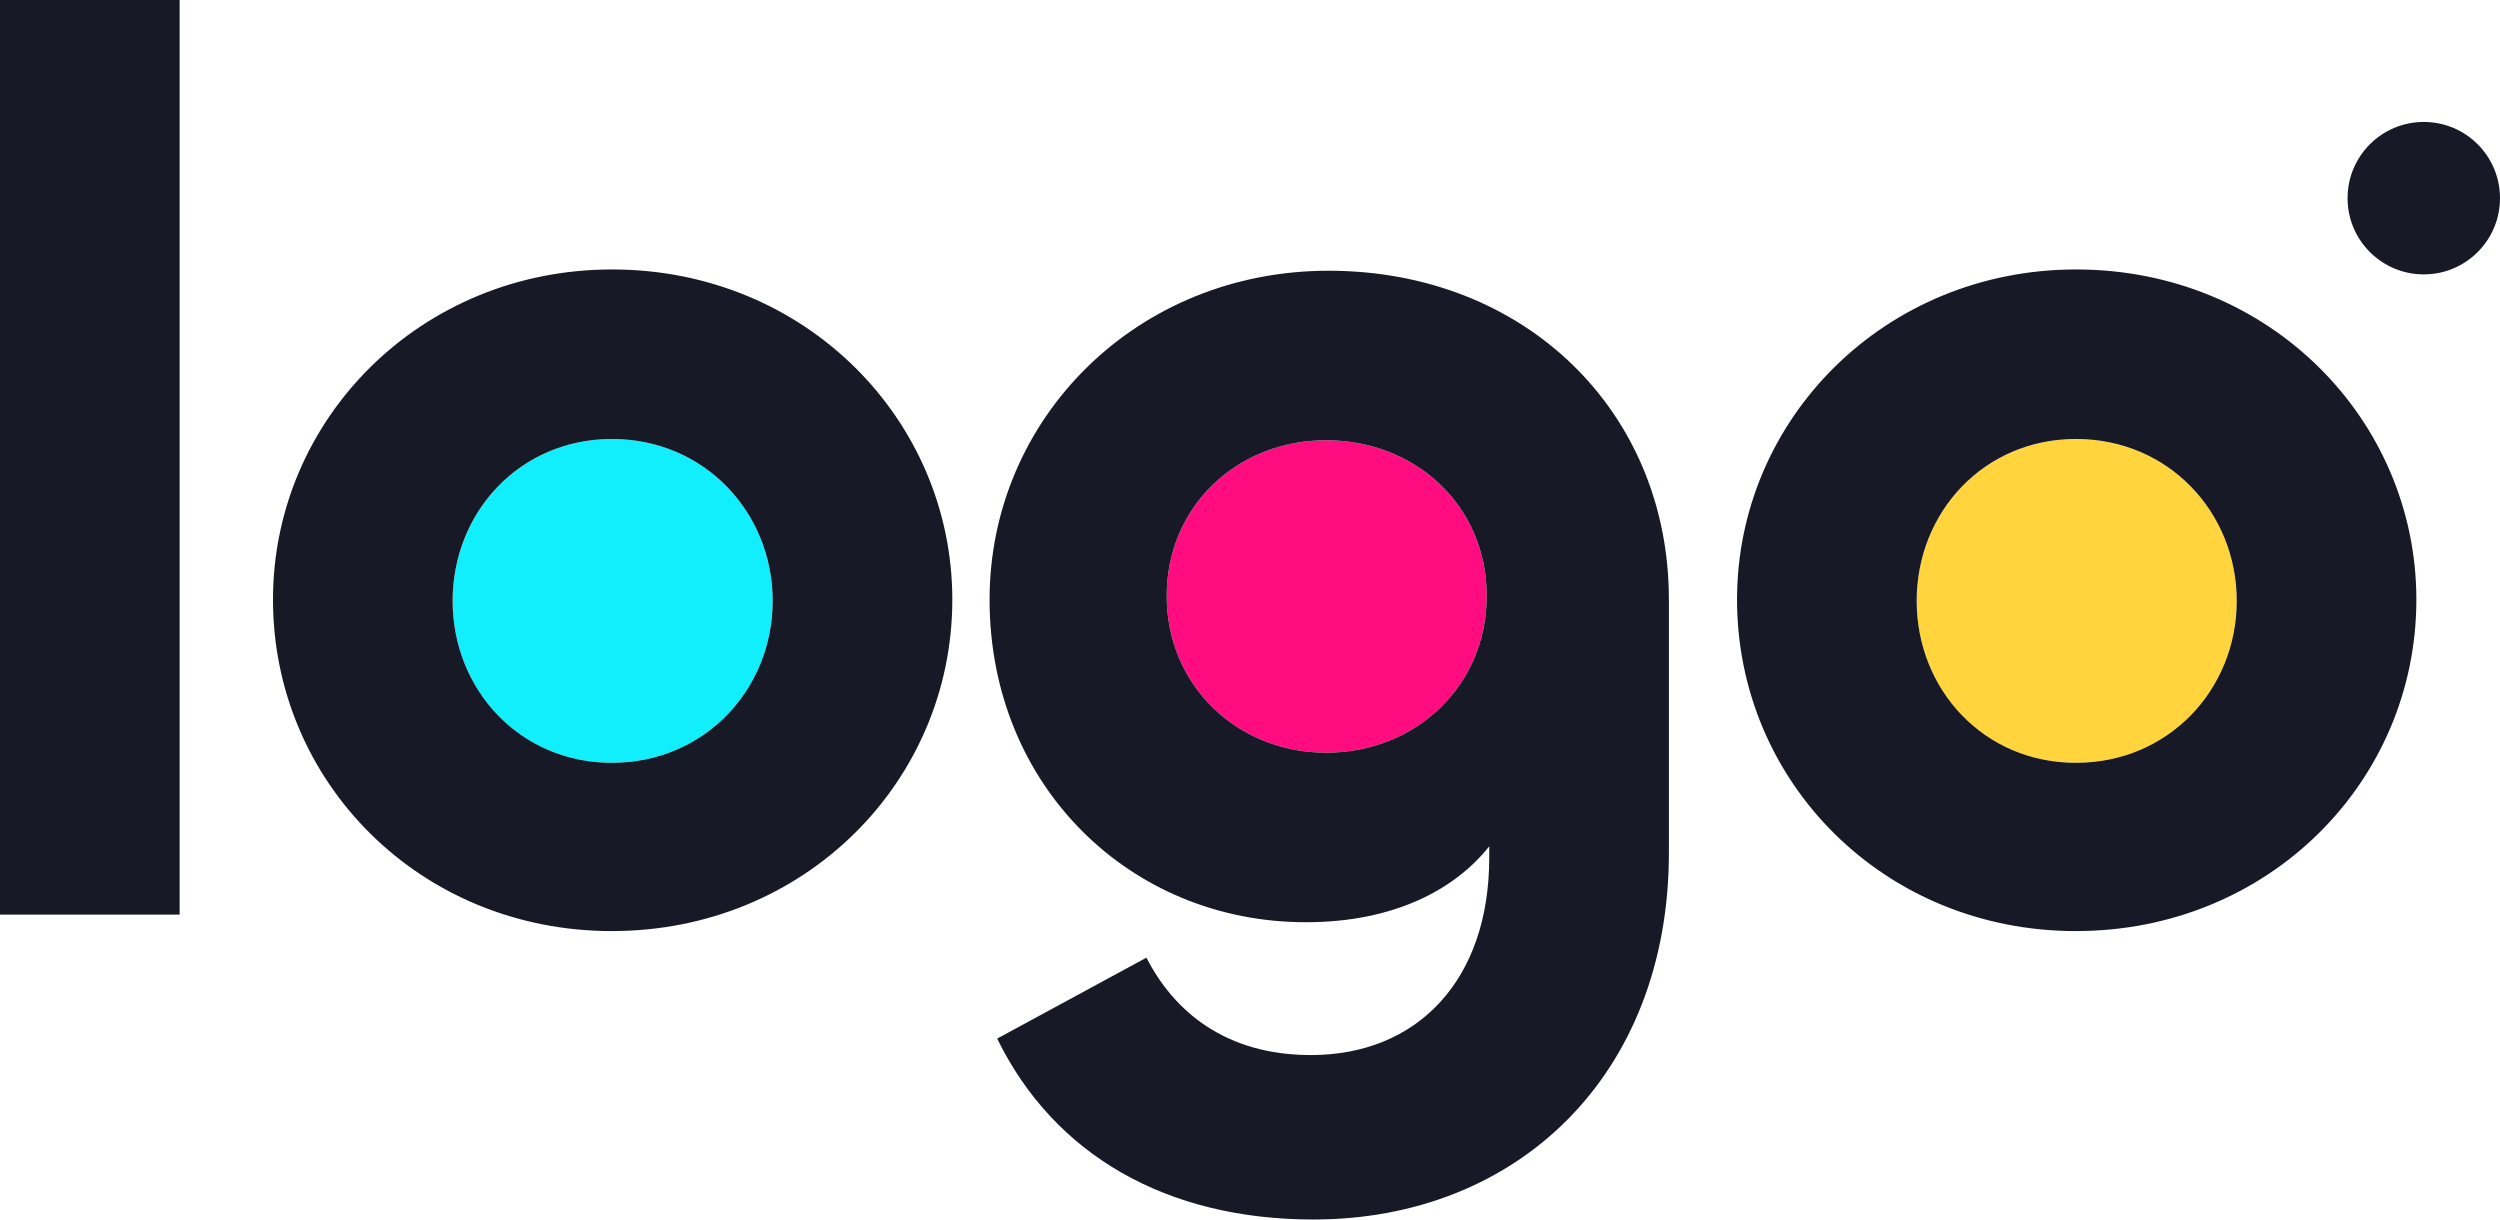
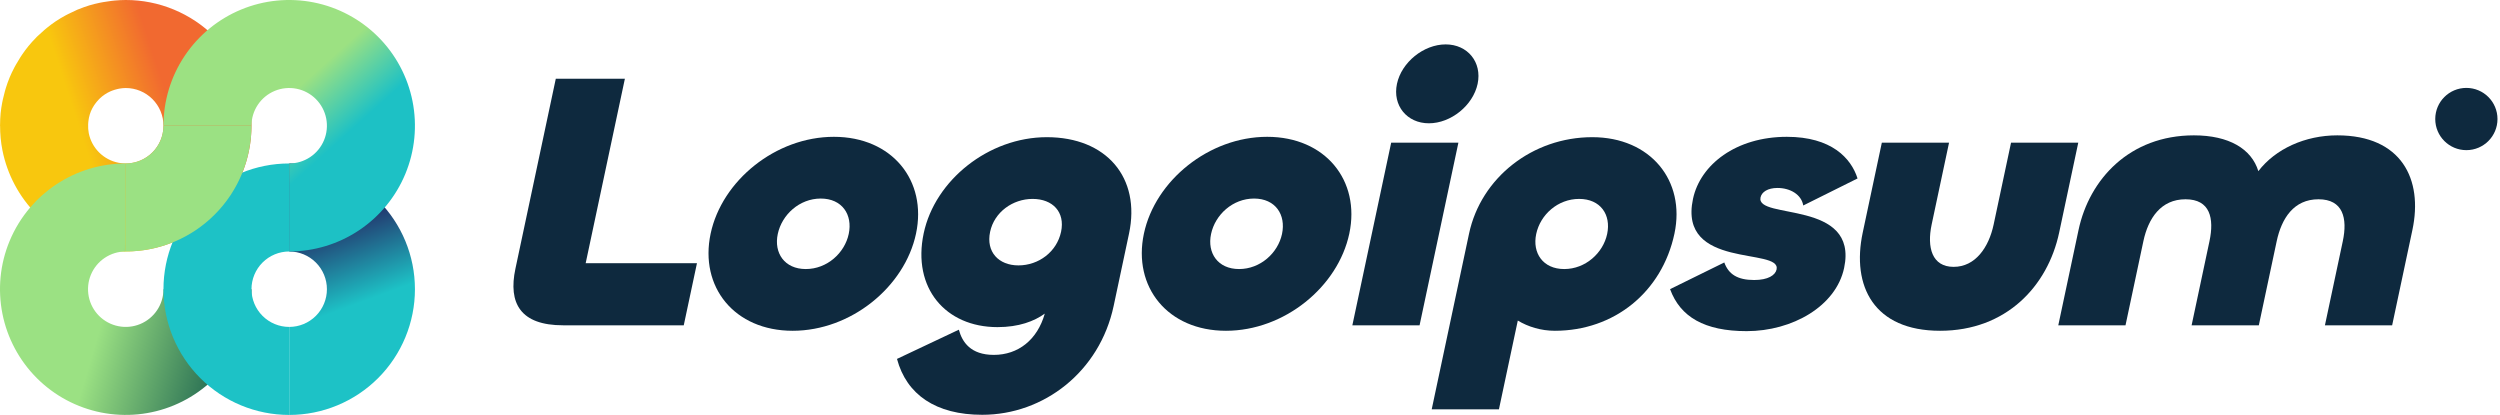
- <svg xmlns="http://www.w3.org/2000/svg" width="82" height="40" fill="none" viewBox="0 0 82 40">
-   <path fill="#FFD43D" d="M73.365 19.71c0 2.904-2.241 5.31-5.27 5.31-3.03 0-5.228-2.406-5.228-5.31 0-2.905 2.199-5.312 5.228-5.312s5.27 2.407 5.27 5.311Z" />
-   <path fill="#FF0C81" d="M48.764 19.544c0 2.946-2.323 5.145-5.27 5.145-2.904 0-5.227-2.2-5.227-5.145 0-2.947 2.323-5.104 5.228-5.104 2.946 0 5.27 2.158 5.27 5.104Z" />
-   <path fill="#11EEFC" d="M20.074 25.02c3.029 0 5.27-2.406 5.27-5.31 0-2.905-2.241-5.312-5.27-5.312-3.03 0-5.228 2.407-5.228 5.311 0 2.905 2.199 5.312 5.228 5.312Z" />
-   <path fill="#171A26" d="M68.095 30.54c-6.307 0-11.12-4.897-11.12-10.872 0-5.934 4.855-10.83 11.12-10.83 6.349 0 11.162 4.938 11.162 10.83 0 5.975-4.855 10.871-11.162 10.871Zm0-5.52c3.03 0 5.27-2.406 5.27-5.31 0-2.905-2.24-5.312-5.27-5.312-3.029 0-5.228 2.407-5.228 5.311 0 2.905 2.199 5.312 5.228 5.312ZM43.08 40c-4.813 0-8.506-2.116-10.373-5.934l4.896-2.655c.913 1.784 2.614 3.195 5.394 3.195 3.486 0 5.85-2.448 5.85-6.473v-.374c-1.12 1.411-3.111 2.49-6.016 2.49-5.768 0-10.373-4.481-10.373-10.581 0-5.934 4.813-10.788 11.12-10.788 6.431 0 11.162 4.605 11.162 10.788v8.299C54.74 35.27 49.76 40 43.08 40Zm.415-15.311c2.946 0 5.27-2.2 5.27-5.145 0-2.947-2.324-5.104-5.27-5.104-2.905 0-5.228 2.158-5.228 5.104s2.323 5.145 5.228 5.145ZM20.074 30.54c-6.307 0-11.12-4.897-11.12-10.872 0-5.934 4.854-10.83 11.12-10.83 6.348 0 11.162 4.938 11.162 10.83 0 5.975-4.855 10.871-11.162 10.871Zm0-5.52c3.029 0 5.27-2.406 5.27-5.31 0-2.905-2.241-5.312-5.27-5.312-3.03 0-5.228 2.407-5.228 5.311 0 2.905 2.199 5.312 5.228 5.312ZM0 0h5.892v30H0V0ZM82 6.5a2.5 2.5 0 1 1-5 0 2.5 2.5 0 0 1 5 0Z" />
+ <svg xmlns="http://www.w3.org/2000/svg" width="241" height="40" viewBox="0 0 241 40" fill="none">
+   <path d="M23.32 7.483C22.711 6.012 21.818 4.676 20.693 3.551C19.568 2.426 18.231 1.533 16.761 0.924C15.289 0.313 13.713 0 12.121 0C11.762 0 11.406 0.021 11.05 0.053C10.944 0.063 10.839 0.076 10.734 0.088C10.472 0.118 10.211 0.157 9.952 0.204C9.848 0.223 9.744 0.24 9.64 0.262C9.293 0.335 8.948 0.417 8.609 0.52C8.607 0.52 8.605 0.52 8.603 0.522C8.261 0.626 7.926 0.749 7.595 0.883C7.558 0.898 7.52 0.908 7.483 0.923C7.422 0.948 7.366 0.981 7.306 1.007C7.063 1.112 6.824 1.226 6.587 1.347C6.493 1.395 6.398 1.442 6.305 1.493C5.993 1.664 5.686 1.844 5.389 2.042C5.387 2.043 5.386 2.044 5.384 2.045C5.088 2.243 4.804 2.458 4.528 2.68C4.445 2.747 4.365 2.817 4.283 2.886C4.082 3.057 3.886 3.234 3.697 3.417C3.649 3.463 3.597 3.503 3.55 3.55C3.521 3.579 3.497 3.611 3.469 3.64C3.219 3.895 2.977 4.156 2.751 4.432C2.749 4.435 2.747 4.437 2.745 4.44C2.521 4.713 2.313 4.999 2.114 5.291C2.055 5.378 1.999 5.467 1.942 5.556C1.799 5.778 1.664 6.004 1.535 6.234C1.483 6.327 1.431 6.419 1.381 6.513C1.216 6.828 1.061 7.148 0.924 7.478L0.922 7.482V7.486C0.784 7.816 0.667 8.153 0.561 8.492C0.529 8.593 0.502 8.695 0.473 8.796C0.4 9.05 0.337 9.306 0.281 9.563C0.259 9.667 0.235 9.77 0.215 9.874C0.15 10.222 0.094 10.572 0.059 10.924C0.059 10.926 0.059 10.929 0.059 10.931C0.024 11.286 0.01 11.643 0.007 12C0.007 12.04 0.001 12.08 0.001 12.12H0.008C0.008 12.91 0.078 13.702 0.234 14.485C0.702 16.836 1.856 18.996 3.551 20.691C5.246 22.386 7.406 23.54 9.757 24.008C12.108 24.476 14.545 24.236 16.76 23.318C18.975 22.401 20.868 20.847 22.2 18.854C23.532 16.861 24.243 14.517 24.243 12.12C24.243 10.528 23.93 8.952 23.32 7.481V7.483ZM15.145 14.141C14.746 14.739 14.177 15.205 13.513 15.48C12.848 15.755 12.117 15.827 11.412 15.687C10.706 15.547 10.059 15.2 9.55 14.692C9.041 14.183 8.695 13.536 8.555 12.83C8.501 12.556 8.488 12.279 8.497 12.003C8.502 11.844 8.518 11.686 8.544 11.529C8.554 11.467 8.563 11.405 8.576 11.343C8.622 11.134 8.68 10.927 8.762 10.729C8.844 10.53 8.949 10.343 9.064 10.163C9.098 10.11 9.136 10.06 9.173 10.009C9.265 9.88 9.366 9.758 9.474 9.642C9.517 9.596 9.559 9.549 9.605 9.505C9.915 9.207 10.274 8.967 10.667 8.795C10.725 8.77 10.784 8.749 10.843 8.727C10.992 8.671 11.144 8.625 11.299 8.589C11.36 8.575 11.421 8.559 11.483 8.548C11.694 8.51 11.907 8.485 12.122 8.485C12.6 8.485 13.072 8.579 13.514 8.762C13.955 8.945 14.356 9.213 14.694 9.55C15.032 9.888 15.299 10.289 15.482 10.73C15.665 11.171 15.759 11.644 15.759 12.122C15.759 12.841 15.546 13.544 15.146 14.142L15.145 14.141Z" fill="url(#paint0_linear_5083_7840)" />
+   <path d="M22.2 34.613C23.532 32.62 24.243 30.276 24.243 27.879H15.758C15.758 28.598 15.545 29.301 15.145 29.899C14.746 30.497 14.178 30.963 13.513 31.238C12.848 31.513 12.117 31.585 11.412 31.445C10.707 31.305 10.059 30.958 9.55 30.45C9.041 29.941 8.695 29.294 8.555 28.588C8.415 27.882 8.487 27.151 8.762 26.487C9.037 25.823 9.503 25.255 10.101 24.855C10.698 24.456 11.399 24.243 12.116 24.242H12.121V15.757H12.118C9.722 15.757 7.379 16.468 5.387 17.8C4.459 18.42 3.627 19.161 2.91 20C2.086 20.964 1.413 22.056 0.923 23.24C0.005 25.455 -0.235 27.892 0.233 30.243C0.701 32.594 1.855 34.754 3.55 36.449C5.245 38.144 7.405 39.299 9.756 39.766C12.107 40.234 14.544 39.994 16.759 39.076C18.974 38.159 20.867 36.605 22.199 34.612L22.2 34.613Z" fill="url(#paint1_linear_5083_7840)" />
+   <path d="M27.879 15.758C31.094 15.758 34.177 17.035 36.45 19.308C38.723 21.581 40 24.664 40 27.879C40 31.094 38.723 34.177 36.45 36.45C34.177 38.723 31.094 40 27.879 40V31.515C28.843 31.515 29.768 31.132 30.45 30.45C31.132 29.768 31.515 28.843 31.515 27.879C31.515 26.915 31.132 25.99 30.45 25.308C29.768 24.626 28.843 24.243 27.879 24.243V15.758Z" fill="url(#paint2_linear_5083_7840)" />
+   <path d="M27.879 40C24.664 40 21.581 38.723 19.308 36.45C17.035 34.177 15.758 31.094 15.758 27.879C15.758 24.664 17.035 21.581 19.308 19.308C21.581 17.035 24.664 15.758 27.879 15.758V24.243C26.915 24.243 25.99 24.626 25.308 25.308C24.626 25.99 24.243 26.915 24.243 27.879C24.243 28.843 24.626 29.768 25.308 30.45C25.99 31.132 26.915 31.515 27.879 31.515V40Z" fill="#1DC2C6" />
+   <path d="M24.242 12.121H15.757C15.757 12.151 15.757 12.181 15.756 12.211C15.745 12.656 15.652 13.097 15.48 13.513C15.388 13.734 15.276 13.945 15.144 14.142C15.127 14.167 15.11 14.192 15.093 14.216C14.837 14.58 14.514 14.895 14.141 15.145C13.942 15.278 13.731 15.39 13.512 15.481C13.484 15.493 13.456 15.504 13.428 15.514C13.013 15.674 12.57 15.757 12.12 15.757V24.242C13.719 24.242 15.295 23.926 16.759 23.319C16.804 23.301 16.848 23.282 16.892 23.263C17.574 22.971 18.231 22.615 18.854 22.199C20.184 21.31 21.318 20.172 22.198 18.855C22.225 18.815 22.251 18.775 22.278 18.734C22.683 18.112 23.032 17.451 23.318 16.759C23.93 15.281 24.241 13.705 24.241 12.12L24.242 12.121Z" fill="#9BE183" />
+   <path d="M15.758 12.121C15.758 9.724 16.469 7.38 17.801 5.387C19.133 3.394 21.026 1.84 23.241 0.923C25.455 0.005 27.893 -0.235 30.244 0.233C32.595 0.701 34.755 1.855 36.45 3.55C38.145 5.245 39.3 7.405 39.767 9.756C40.235 12.107 39.995 14.544 39.077 16.759C38.16 18.974 36.606 20.867 34.613 22.199C32.62 23.531 30.276 24.242 27.879 24.242V15.757C28.598 15.757 29.301 15.544 29.899 15.144C30.497 14.745 30.963 14.177 31.238 13.512C31.513 12.847 31.585 12.116 31.445 11.411C31.305 10.706 30.958 10.058 30.45 9.549C29.941 9.04 29.294 8.694 28.588 8.554C27.883 8.414 27.151 8.486 26.487 8.761C25.823 9.036 25.255 9.502 24.855 10.1C24.455 10.698 24.242 11.401 24.242 12.12H15.757L15.758 12.121Z" fill="url(#paint3_linear_5083_7840)" />
+   <path d="M60.239 7.59L56.459 25.373H67.187L65.914 31.359H54.286C50.182 31.359 48.975 29.246 49.687 25.901L53.579 7.59H60.239Z" fill="#0E293E" />
+   <path d="M76.414 31.887C70.798 31.887 67.412 27.662 68.505 22.52C69.59 17.415 74.772 13.189 80.388 13.189C86.004 13.189 89.39 17.415 88.305 22.52C87.212 27.662 82.03 31.887 76.414 31.887ZM77.679 25.936C79.731 25.936 81.428 24.387 81.817 22.556C82.214 20.689 81.175 19.14 79.123 19.14C77.071 19.14 75.374 20.689 74.977 22.556C74.588 24.387 75.627 25.936 77.679 25.936Z" fill="#0E293E" />
+   <path d="M94.685 39.986C90.221 39.986 87.393 38.05 86.47 34.599L92.433 31.782C92.755 32.979 93.573 34.211 95.805 34.211C98.145 34.211 99.999 32.768 100.718 30.232C99.697 30.972 98.209 31.535 96.157 31.535C91.153 31.535 87.922 27.767 89.045 22.485C90.13 17.379 95.297 13.224 100.914 13.224C106.674 13.224 109.983 17.133 108.838 22.52L107.356 29.493C106.008 35.831 100.625 39.986 94.685 39.986ZM98.178 25.584C100.122 25.584 101.875 24.281 102.287 22.345C102.691 20.443 101.485 19.175 99.541 19.175C97.633 19.175 95.851 20.443 95.447 22.345C95.035 24.281 96.27 25.584 98.178 25.584Z" fill="#0E293E" />
+   <path d="M118.182 31.887C112.566 31.887 109.181 27.662 110.273 22.52C111.359 17.415 116.541 13.189 122.157 13.189C127.773 13.189 131.159 17.415 130.073 22.52C128.981 27.662 123.798 31.887 118.182 31.887ZM119.447 25.936C121.499 25.936 123.197 24.387 123.586 22.556C123.983 20.689 122.944 19.14 120.892 19.14C118.84 19.14 117.143 20.689 116.746 22.556C116.357 24.387 117.395 25.936 119.447 25.936Z" fill="#0E293E" />
+   <path d="M137.746 11.886C135.622 11.886 134.225 10.161 134.667 8.083C135.108 6.005 137.239 4.28 139.363 4.28C141.487 4.28 142.884 6.005 142.443 8.083C142.001 10.161 139.87 11.886 137.746 11.886ZM134.11 13.752H140.59L136.847 31.359H130.367L134.11 13.752Z" fill="#0E293E" />
+   <path d="M144.497 39.458H138.017L141.617 22.52C142.762 17.133 147.733 13.224 153.493 13.224C159.109 13.224 162.503 17.415 161.417 22.52C160.22 28.155 155.61 31.887 149.886 31.887C148.554 31.887 147.305 31.5 146.316 30.901L144.497 39.458ZM150.791 25.936C152.843 25.936 154.541 24.387 154.93 22.556C155.326 20.689 154.28 19.175 152.228 19.175C150.176 19.175 148.486 20.689 148.09 22.556C147.701 24.387 148.739 25.936 150.791 25.936Z" fill="#0E293E" />
+   <path d="M168.379 31.922C164.311 31.922 161.974 30.549 160.995 27.873L166.222 25.302C166.63 26.429 167.482 26.993 169.102 26.993C170.434 26.993 171.144 26.535 171.264 25.971C171.72 23.823 161.752 26.007 163.204 19.175C163.908 15.865 167.356 13.189 172.252 13.189C176.536 13.189 178.442 15.231 179.067 17.203L173.833 19.809C173.662 18.753 172.573 18.119 171.349 18.119C170.413 18.119 169.826 18.506 169.714 19.034C169.25 21.218 179.181 19.21 177.773 25.831C176.988 29.528 172.771 31.922 168.379 31.922Z" fill="#0E293E" />
+   <path d="M188.332 25.725C190.42 25.725 191.717 23.859 192.188 21.64L193.865 13.752H200.345L198.504 22.415C197.403 27.591 193.394 31.887 187.022 31.887C180.65 31.887 178.467 27.591 179.568 22.415L181.409 13.752H187.889L186.212 21.64C185.741 23.859 186.244 25.725 188.332 25.725Z" fill="#0E293E" />
+   <path d="M225.315 13.048C231.507 13.048 233.596 17.274 232.556 22.168L230.603 31.359H224.123L225.844 23.26C226.316 21.042 225.877 19.21 223.501 19.21C221.125 19.21 219.944 21.042 219.472 23.26L217.751 31.359H211.271L212.992 23.26C213.464 21.042 213.061 19.21 210.685 19.21C208.309 19.21 207.092 21.042 206.62 23.26L204.899 31.359H198.419L200.372 22.168C201.412 17.274 205.299 13.048 211.491 13.048C214.875 13.048 217.046 14.351 217.705 16.499C219.35 14.351 222.219 13.048 225.315 13.048Z" fill="#0E293E" />
+   <path d="M240.758 11.474C240.758 13.131 239.415 14.474 237.758 14.474C236.101 14.474 234.758 13.131 234.758 11.474C234.758 9.817 236.101 8.474 237.758 8.474C239.415 8.474 240.758 9.817 240.758 11.474Z" fill="#0E293E" />
+   <defs>
+     <linearGradient id="paint0_linear_5083_7840" x1="33.562" y1="5.112" x2="6.902" y2="13.828" gradientUnits="userSpaceOnUse">
+       <stop offset="0.637" stop-color="#F16930" />
+       <stop offset="0.959" stop-color="#F8C70E" />
+     </linearGradient>
+     <linearGradient id="paint1_linear_5083_7840" x1="10.745" y1="27.73" x2="22.745" y2="31.23" gradientUnits="userSpaceOnUse">
+       <stop stop-color="#9BE183" />
+       <stop offset="1" stop-color="#256B52" />
+     </linearGradient>
+     <linearGradient id="paint2_linear_5083_7840" x1="32.5" y1="30" x2="29.66" y2="22.346" gradientUnits="userSpaceOnUse">
+       <stop stop-color="#1DC2C6" />
+       <stop offset="1" stop-color="#23336B" />
+     </linearGradient>
+     <linearGradient id="paint3_linear_5083_7840" x1="32.746" y1="16.387" x2="27" y2="10" gradientUnits="userSpaceOnUse">
+       <stop offset="0.245" stop-color="#1DC1C5" />
+       <stop offset="1" stop-color="#9CE182" />
+     </linearGradient>
+   </defs>
</svg>
